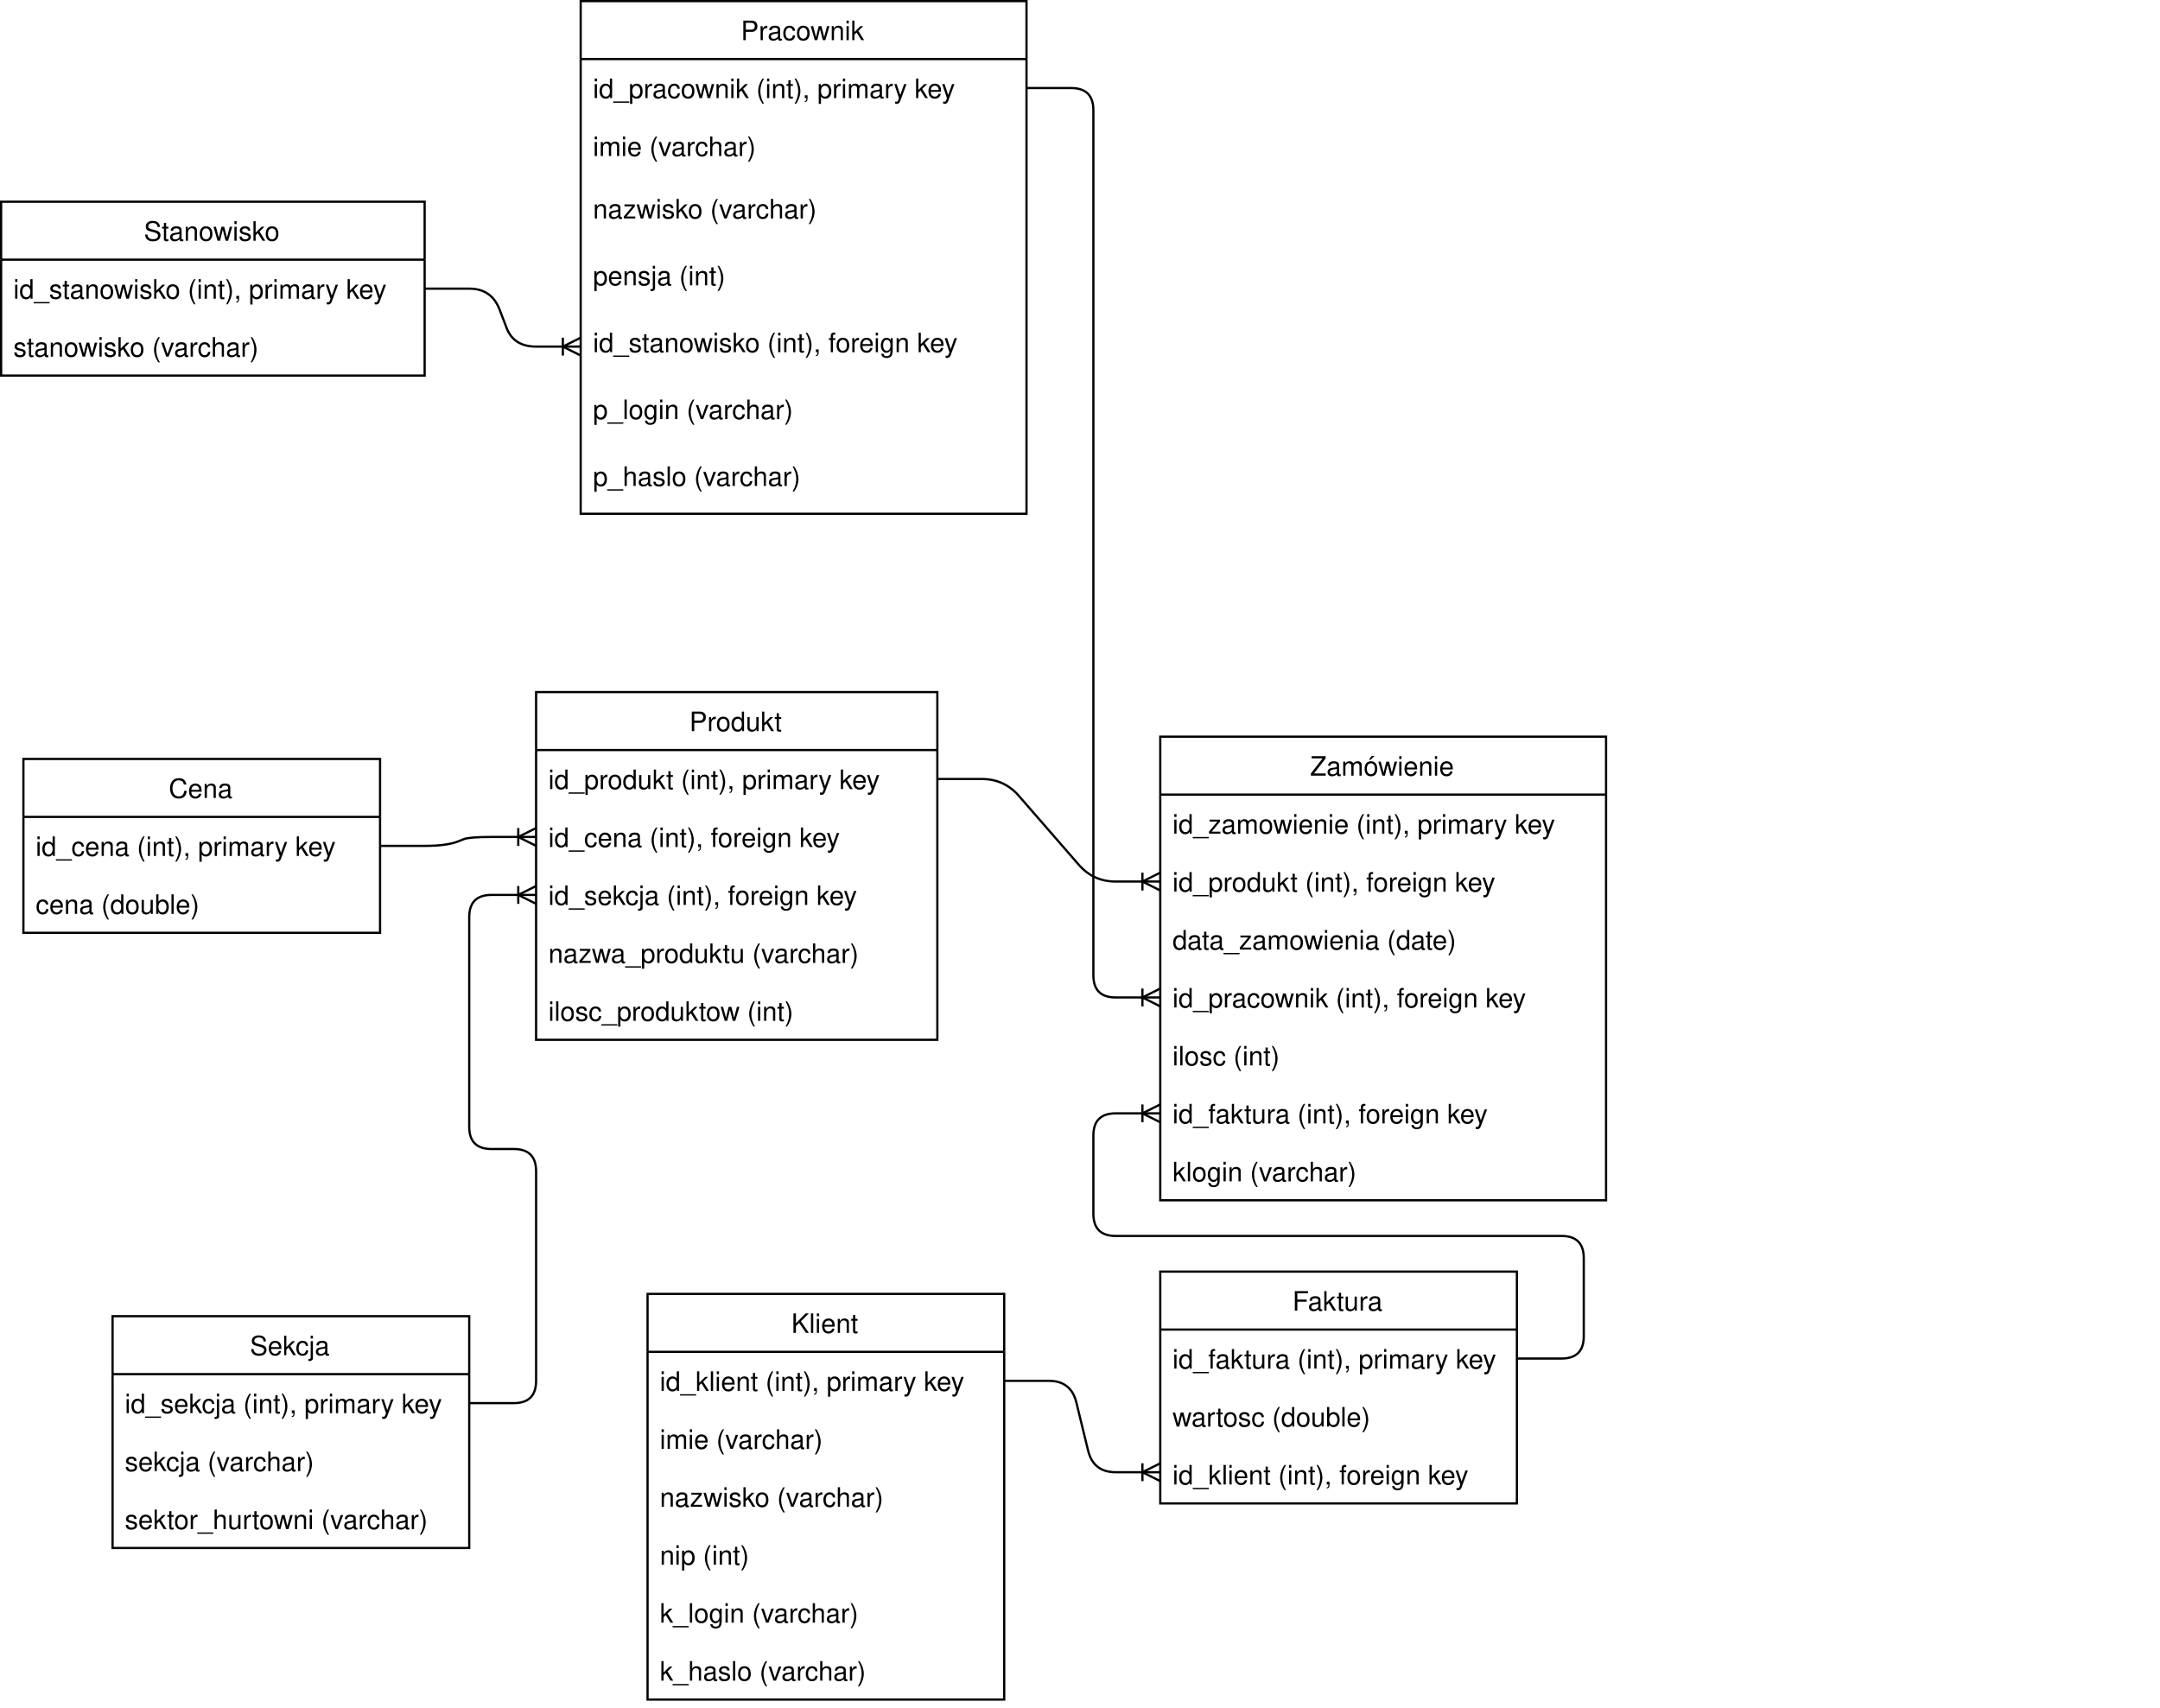
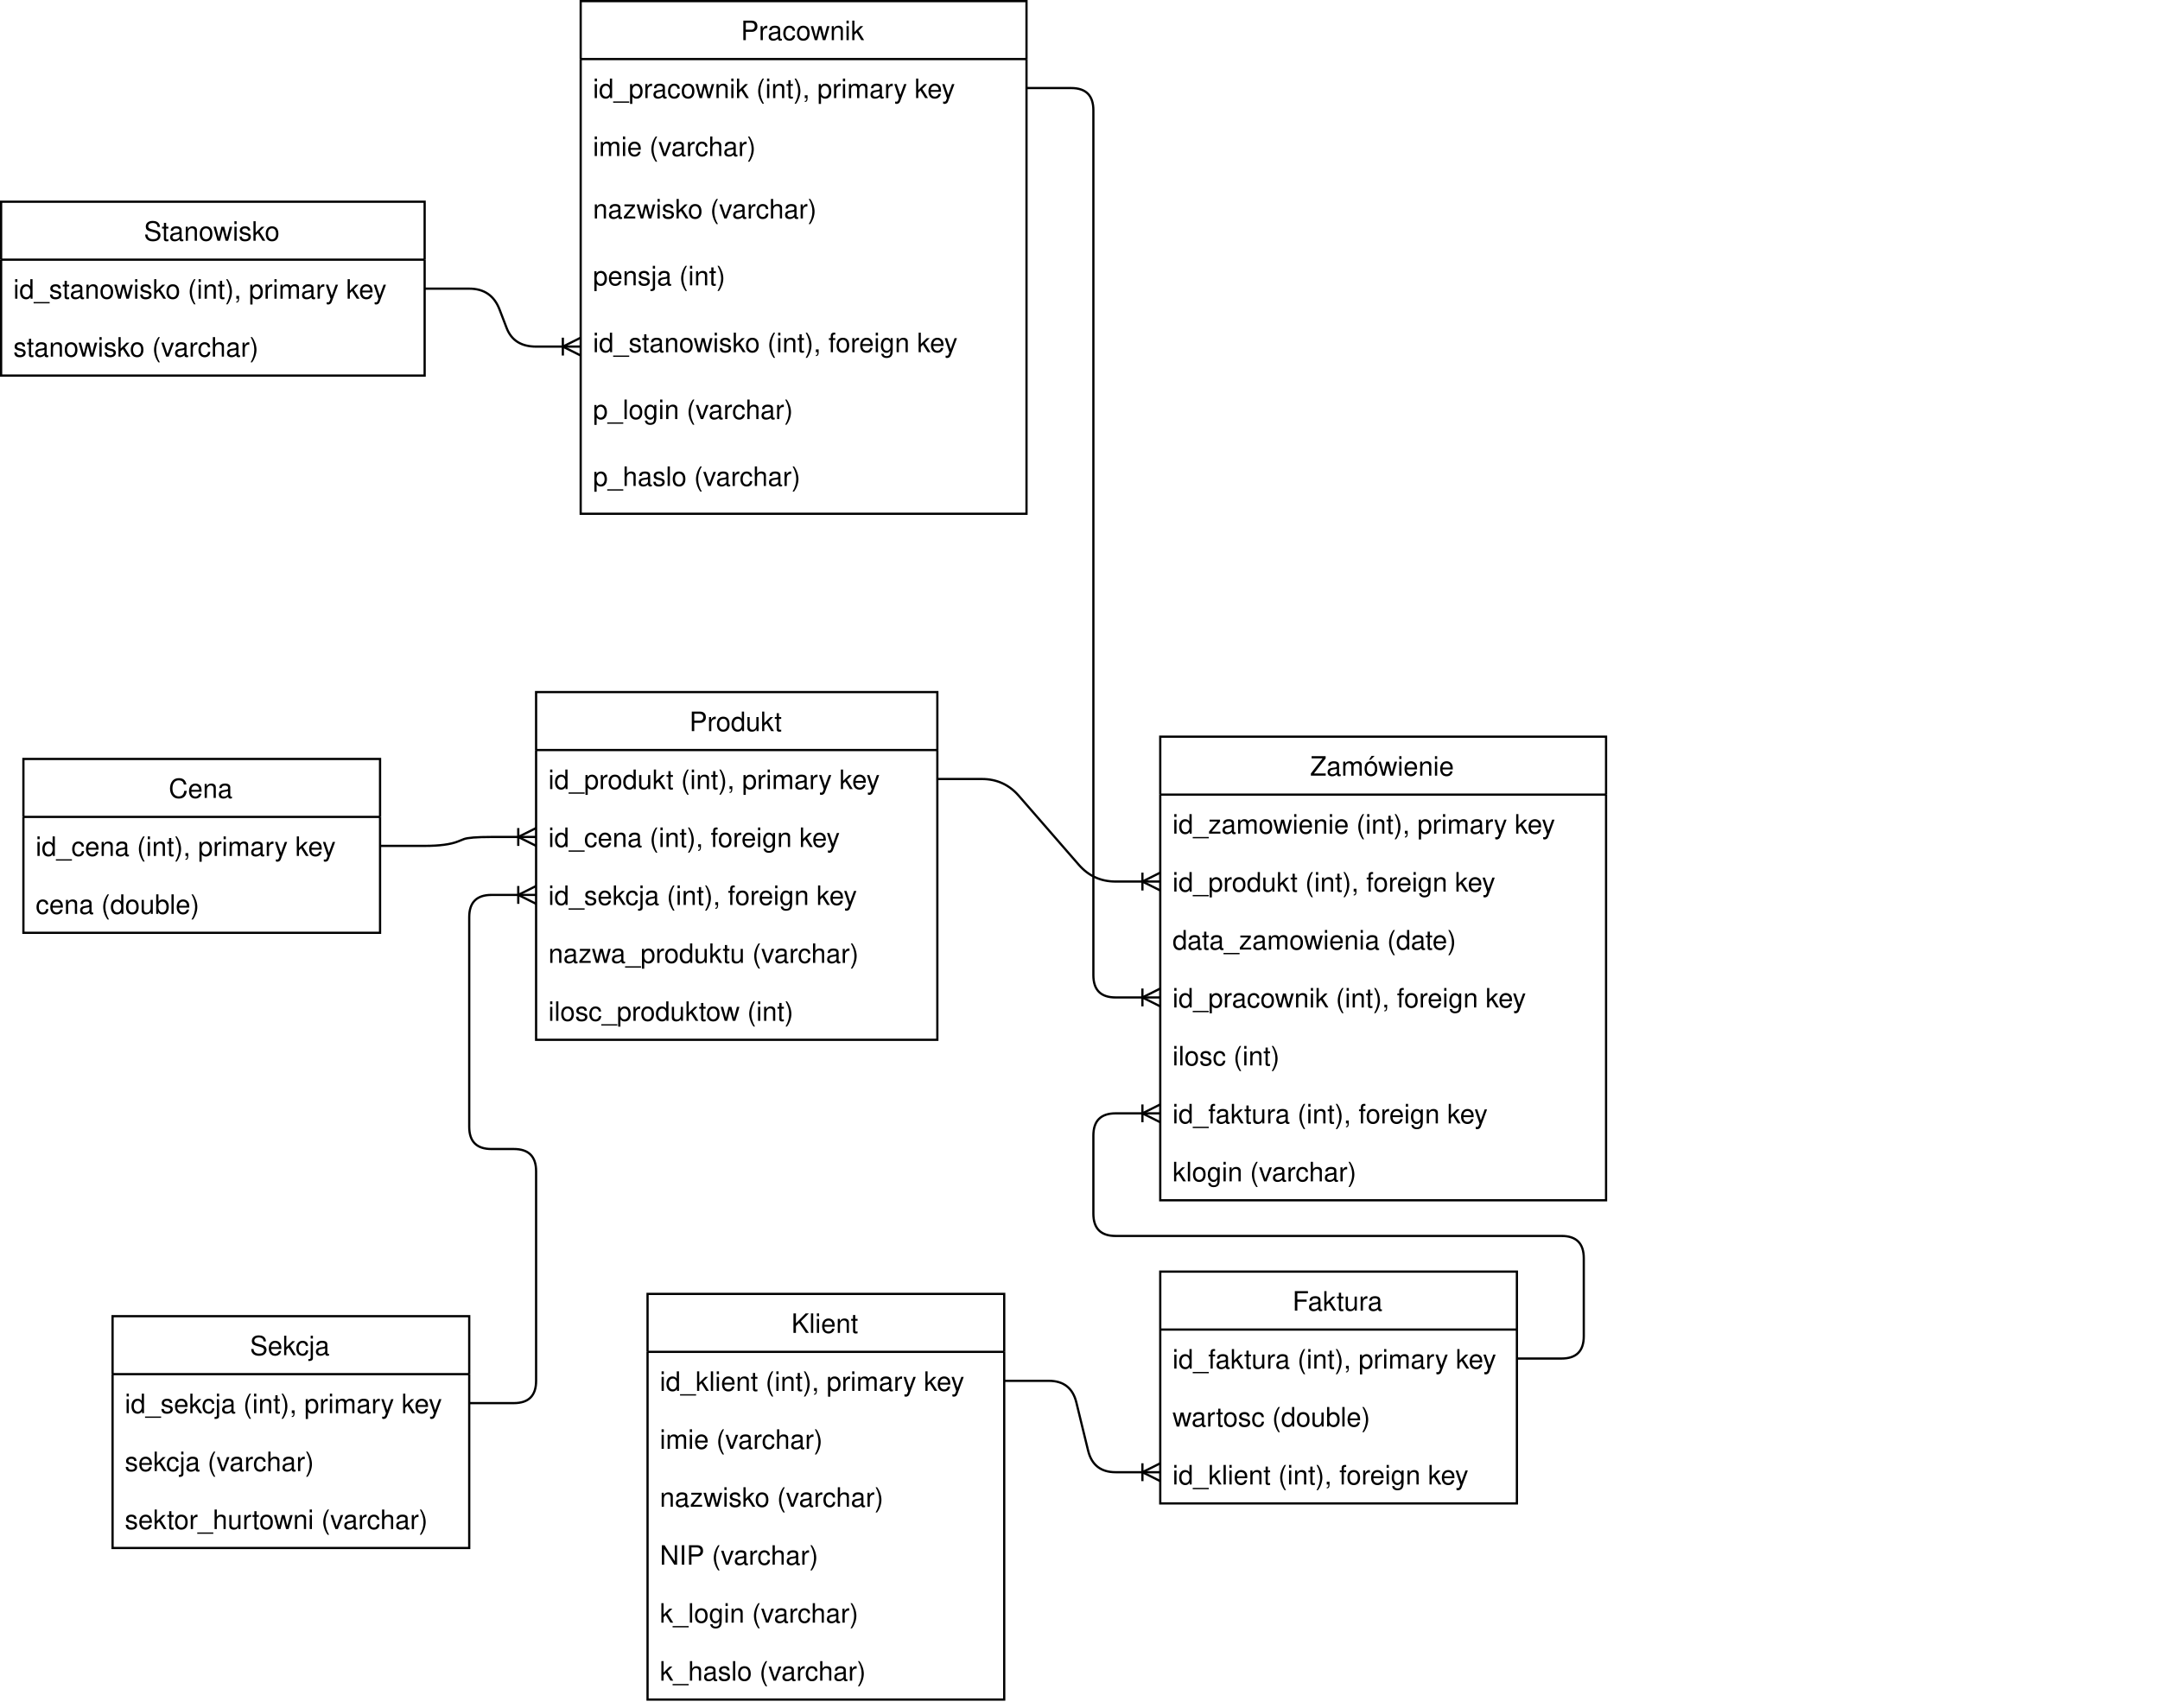
- <svg xmlns="http://www.w3.org/2000/svg" version="1.1" width="969px" height="766px" viewBox="-0.5 -0.5 969 766" content="&lt;mxfile host=&quot;app.diagrams.net&quot; modified=&quot;2020-05-31T12:50:58.427Z&quot; agent=&quot;5.0 (Windows NT 10.0; Win64; x64) AppleWebKit/537.36 (KHTML, like Gecko) Chrome/83.0.41.61 Safari/537.36&quot; etag=&quot;YiEPa21ywANILQ8A2whv&quot; version=&quot;13.1.3&quot; type=&quot;device&quot;&gt;&lt;diagram id=&quot;gSoE0fEDLi4IyfuPD69D&quot; name=&quot;Page-1&quot;&gt;7V1hc6I4GP41ztx9cEdAFD+utt272/auU2/udvdLJwtRUpF4EKv211+CiSKJCtagO5tOZ0oCBJLnSfK8b97QhjOYLj8lYBY+4ABGDbsVLBvOTcOmP+0e/cNyVuscq9dx1jnjBAU8b5sxRG+QZ7Z47hwFMN25kGAcETTbzfRxHEOf7OSBJMGL3ctGONp96gyMoZQx9EEk5/6LAhKucz27u83/DaJxKJ5sdXiNvwN/Mk7wPObPi3EM12emQBTD65iGIMCLXJZz23AGCcZkfTRdDmDE2lW02Pq+uz1nN6+cwJiUucH//PLH/OVm/p8X3A2fe/9MW52g6fF6vIJoztuCvy1ZicaBAW0rnqTPQmT1BCNAEI5vt2f6IxwTDqxF69YPyTRix/QQxsFHBhJN3j7RBvobP4B4xU4sEfkiLqLHX+lx64PLUzeMXy2RWPGEXG3eEimeJz48UFcBBKtP7k7eWp8gnkKSrOgFiy0FrBa/KczDLzKTrB1ed0kEOBfHmwI3z3jEiL603eIdx+nxcni3aYu0KGJdJX5XHtpCQXahILdYEAHJGBKpIHqQq/g2K2NOBRZZ3kVZFNO3/yK4whI5HrHklkhZapWjVX3ss8S4lkFxqEteGUvt1i65Oh5to7PQVC5JM08dS+LpNzBtDJxG31kgGCMo0TZdoGkE4g03+RnGBT9EUXAPVnjOWjwldCoQqX6IE/RGrweCvfR0Iphtd1hpKIoGOMIJzchmjfxNQ1YYf0wCU3rbo6CcVch6AMudC+9BSsQL4igCsxR9z16Z3Til7YviPiYET48x+hUmBC4PUnAPrnaHp3MUtVUUtVvefjbugF8ZaVtCGgXPb2CKBc6tXyjJfm3YA1b7BNGWYTWawJVEAdoKJEMwwRNYgEyBIojQOKbJCI7YbawZEVUaH3k2wTNW2Az4KB7fZ9fctLc5T7x1WBam946ibMQLURDAmIGMCSDg+4aEM9ZXstZz+/SXNvKAjWHuDauZ27e2afrLLk/IAMe0LgBleENKlwVklFEw4XAnOs6PDR9K0qGjiw2Oig2zBAfzCdmlwggnkAFlqKCFCq59aSq0JSoEtBW3QwNgfKBZ8FeD/rnR73oXRl9MTMWBAPh4EaOJGQpqJIPVal+aDbIcRBFO/S0NDOZnxtwpqwy1Ya4UhiMwIfMEmP5fJxfcGmVhuFoOXr8tHz43we+eH6DhX1PQlLv/JMLUPmI0eAWJH4LkZx8DJDhLU2E/7t6lNaAtmwOPwhYw5n9l898qWP9teYy3PJWDytUGsCzy99l7xvSvMMhvOs57TH8lF/T1dVdFBR/GZrKvkwcKu79mHnRUPEjhxH8xTKiTCQofQL1McGXZF4O3BRDzw9zIP534q8z+egnQlVcrM7NfEIC2sXEA6EJf4QCoF31PdgFKMF9XxMOp69t7pf3RtWqh4I+uVQuUrmaxeuPhFSEVYrSpvFa9W44jeFvXSrUclzPkWsVYqJUt1OZmiNnIUcUw1FHysr2fgu8ah9ryOLRHkBoTtYofsleaHAdMVBUVtM1IbVmQbmlghKgu3FUmab24y0sRFHeCk+dwnhC2IGkIoJMAKku0VgJ4MgGMFC0qTK+sFHWvTIrabkFzeKeGTRa1qFWvFhVR8DmaDjL/qVGi1ZVoEUy7W1KJdnWFStoKd4jKQ25kaBXPSLc0M65FhtqyySlIEOA5bUwjQc4O+sU1qCevlNYpQX6InRtiNfmoBBFhxlcjQZrtwt4N59QdRk2nUJJd8xYjT17HNUQtGpRliSqC4K6GqJJ/rnMiT9tOoaCatXJbDi26E7GFRi6/e2eR2yqpljX6bZWxRcoAUqOYK4in9llii+p14Mlz0oL2RR5BbkSzJtwvLprbyliiSYRgbHaT1cmEy3twZddYjao0++4EDDY6QEGjvXPw1Ug/1zni3Swr/bqFgqxuvdJPSJU90HNAdjGjnSbEYxyD6B6z7ptlvkBCVpwLYE5wgQ3cpGh96Ao74mvejDj3Zwu4V+ioTSEuPEqs0nx5V8+0ZG/WZz5AGx1eWYd39lhVR2W4WOI6v7dSGT6hmoONCq8wB2+6zY+jwjdszjFhuv7Cg1k714X6xTW4EFqFKG6UTrBBXifyF9fcHdnFFqNZw4RsawJcGbCvC/HJEP/59Oh2nPHdaAa/3if2YtmUPW6TZ7NRVz/wqlj9WoGX/WuT5xCkkRni9QKv2Jlf7xjfkzWdBPPPvtrHp8Hji33X9tlLt7Coc+qadLdglVp1f/VSNkGpVR9jLkKNm+GE6LiCD0+1TaOnoKa24DhLYVwGz2kOZuNqOHVeapWmxwFXg4oN2qYlSzY6d6lgNIku7FUOh1qxl6F/3H42zoz1lcf6wkjfVMRBq78KVNyJqRAcT9Cn3XIcwdzjCnHXm4ij3PPK8AlEBCYxILDPFnJSHbpiz8dKld8oNDNOhVHHLs3Ra/lwrSLWyLi29WJe+gu1uiSn7PQwju0acFfMB0rcD00/7/N5SLjPYJzmN4MbxM+KuKVYxa4XcuXOq33GpYkl00oGxVcLtZFB6eyWPQ0zs8qhH/eydoc23GXDcmYWOfRLe8VOgnPhTpPbf+u1tgq3/zfNuf0f&lt;/diagram&gt;&lt;/mxfile&gt;">
+ <svg xmlns="http://www.w3.org/2000/svg" version="1.1" width="969px" height="766px" viewBox="-0.5 -0.5 969 766" content="&lt;mxfile host=&quot;app.diagrams.net&quot; modified=&quot;2020-06-02T11:05:27.100Z&quot; agent=&quot;5.0 (Windows NT 10.0; Win64; x64) AppleWebKit/537.36 (KHTML, like Gecko) Chrome/83.0.41.61 Safari/537.36&quot; etag=&quot;z9Ik-2eyiTdtrTGvD6bW&quot; version=&quot;13.1.11&quot; type=&quot;device&quot;&gt;&lt;diagram id=&quot;gSoE0fEDLi4IyfuPD69D&quot; name=&quot;Page-1&quot;&gt;7V1dc9o4FP01zGwf6PgDg/NYSNLtNulmws5u05eMagtQMBZriwD59SsZCYwlwCbI0FnNZKZItmVL50g69+pKbbi9yeJzAqajexzCqOFY4aLhXjccx7GsK/oPy1mucuwr113lDBMU8rxNRh+9QZ5p8dwZCmG6dSPBOCJoup0Z4DiGAdnKA0mC59u3DXC0/dYpGEIpox+ASM79B4VktMr1nc4m/3eIhiPxZrvNa/wTBONhgmcxf1+MY7i6MgGiGF7HdARCPM9luTcNt5dgTFa/JosejFi7ihZbPXe74+r6kxMYkzIPBF9f/pi9XM/+9cPb/vPV3xOrHTZ9Xo9XEM14W/CvJUvRODCkbcWT9F2ILB9hBAjC8c3mSneAY8KBtWnduiMyidhv+hPG4ScGEk3ePNIG+gvfg3jJLiwQ+S5uor+f6G/ro8dT14xflkgseUKuNm+JFM+SAO6pqwCC1Sf3JG+tzxBPIEmW9Ib5hgK2xR8a5eEXmUnWDq/bJAKci8N1get3PGBEP9qxeMdxr3g5vNu0RFoUsaoSfyoPbaEgp1CQVyyIgGQIiVQQ/ZGr+CYrY04FFtn+WVkU06//LrjCEjkeseSGSFlqmaNVfeyzxbiWQbGvS14YSx1rm1xtn7bRSWgql6SZp64t8fQHmDR6bqPrzhGMEZRom87RJALxmpv8CuNCMEJReAeWeMZaPCV0KhCp7ggn6I3eDwR76eVEMNtps9JQFPVwhBOakc0a+Yf6rDD+mgSm9LEHQTm7kHUPFls33oGUiA/EUQSmKfqZfTJ7cELbF8VdTAieHGL0K0wIXOyl4A5cnTZP5yjqqCjqWP5uNm6BXxlpR0Iahc9vYIIFztZvlGQfGk6P1T5BtGVYjcZwKVGAtgLJEEzwGBYgU6AIIjSMaTKCA/YYa0ZElcYnnk3wlBU2BQGKh3fZPdetTc4jbx2Whemzgygb8UYoDGHMQMYEEPBzTcIp6ytZ63ld+kcbucfGMO+a1czr2ps0/WO3J6SHY1oXgDK8IaXLHDLKKJiwvxMd5seaDyXp0NbFBlfFhmmCw9mYbFNhgBPIgDJU0EIFzzk3FVoSFULaipuhATA+0Cz4waB/avQ7/pnRFxNTcSAAAZ7HaGyGghrJYFutc7NBloMowmmwoYHB/MSYu2WVoTbMlcJwAMZklgDT/+vkglejLBwtF73XH4v7r03wxQ9C1P9zAppy9x9HmNpHjAavIAlGIDFjwOlx98+tAR3ZHHgQtoAx/yub/3bB+m/JY7ztqxxUnjaAZZG/y94zpn+Fzr7uOO8x/ZVc0NfXPRUVAhibyb5OHijs/pp50FbxIIXj4MUwoU4mKHwA9TLBk2VfDN7mQMwPMyP/dOKvMvvrJUBHXq3MzH5BANrGxgGgC32FA6Be9H3ZBSjBfFkRD8eub++U9gfXqoWCP7hWLVC6mMXqtYdXhFSI0abyWvV2Oa7gbV0r1XJcTp9rFWOhVrZQm+shZi1HFcNQW8nL1m4Kvmscasnj0A5BakzUKv6oq9Lk2GOiqqigbUZqyYJ0QwMjRHXhrjJJ68VdXoqguBOcPI9mCWELkoYAOgmgskRrJYAvE8BI0aLC9MtKUe/CpKjjFTSHf2zYZFGL2vVqUREFn6NpL/OfGiVaXYkWwXQ6JZVoR1eopKNwh6g85EaGVvGMdEoz41JkqCObnIIEIZ7RxjQS5OSgn12D+vJKaZ0S5JfYuSFWkw9KEBFmfDESpNkq7N1wj91h1HQLJTk1bzHy5XVcQ9SiQVmWqCII7mKIKvnn2kfytOUWCqpZK7fk0KJbEVto5PK7dxZ5Vkm1rNFvq4wtUgaQGsVcQTy1ThJbVK8DT56T5rQv8ghyI5o14X520dxSxhKNIwRjs5usTiac34Mru8ZqVKXZuRMwXOsABY12zsEXI/0894B3s6z06xQKsjv1Sj8hVXZAzwHZxox2mhEe4hhEd5h13yzzBRKy5FwAM4ILbOAmhfWxI+yIp7wZcepjC7hX6KBNIW48SKzSfHlXz7Rlb9ZXPkAbHV5Zh7d3WFUHZbhY4jq9t1IZPqGag40KrzAHr7vNr6PC12zOMWGyOuHBrJ3rQv3sGlwIrUIUN0rH2CCvE/mza+627GL79uXBgK4TdGXQvi7Ux3387fHBa7vD28EUPt0lznzRlL1u42ezWVc/8Kp4/VqBl31s4+cRSCMzzOsFXrE7v95x/krWdRLM//cVPz4VHl7wu7SjL73Cws6x69KdgmVq133ypWyGUss+xlyIGlfDERFyBT+eaqvGlYKa2gLkbIWBGT6nOZiNu+HYeckqTY897gYVG7RNS7ZseG5TwWgSXdirnA61Yi9D/7A5Os6M9ZXH+sJI31TEQqtPBiruxlQIjkcY0G45jGDudYXY63XUUe59ZfgEIgKTGBDYZYs5qQ5dsePAUuU5hWbGqTDqOKU5eimH1yrijYx7Wy/mpU+p1SU5ZaeHcW7XgLtiPlDivm/6eZ/PQ8J9CuM0vyHcIH5SxG3FSna9kCt3X+0yLk08mVYyKE4u1EYGpbNb9jRMzSqHftzL2h3acJcNy6lZ5NAv7RW7CU6FO01u/muvlVW4+b/T3Jv/AA==&lt;/diagram&gt;&lt;/mxfile&gt;">
  <defs>
    <clipPath id="mx-clip-524-361-192-26-0">
      <rect x="524" y="361" width="192" height="26" />
    </clipPath>
    <clipPath id="mx-clip-524-387-192-26-0">
      <rect x="524" y="387" width="192" height="26" />
    </clipPath>
    <clipPath id="mx-clip-524-413-192-26-0">
      <rect x="524" y="413" width="192" height="26" />
    </clipPath>
    <clipPath id="mx-clip-524-439-192-26-0">
      <rect x="524" y="439" width="192" height="26" />
    </clipPath>
    <clipPath id="mx-clip-524-465-192-26-0">
      <rect x="524" y="465" width="192" height="26" />
    </clipPath>
    <clipPath id="mx-clip-524-491-192-26-0">
      <rect x="524" y="491" width="192" height="26" />
    </clipPath>
    <clipPath id="mx-clip-524-517-192-26-0">
      <rect x="524" y="517" width="192" height="26" />
    </clipPath>
    <clipPath id="mx-clip-244-341-172-26-0">
      <rect x="244" y="341" width="172" height="26" />
    </clipPath>
    <clipPath id="mx-clip-244-367-172-26-0">
      <rect x="244" y="367" width="172" height="26" />
    </clipPath>
    <clipPath id="mx-clip-244-393-172-26-0">
      <rect x="244" y="393" width="172" height="26" />
    </clipPath>
    <clipPath id="mx-clip-244-419-172-26-0">
      <rect x="244" y="419" width="172" height="26" />
    </clipPath>
    <clipPath id="mx-clip-244-445-172-26-0">
      <rect x="244" y="445" width="172" height="26" />
    </clipPath>
    <clipPath id="mx-clip-54-621-152-26-0">
      <rect x="54" y="621" width="152" height="26" />
    </clipPath>
    <clipPath id="mx-clip-54-647-152-26-0">
      <rect x="54" y="647" width="152" height="26" />
    </clipPath>
    <clipPath id="mx-clip-54-673-152-26-0">
      <rect x="54" y="673" width="152" height="26" />
    </clipPath>
    <clipPath id="mx-clip-14-371-152-26-0">
      <rect x="14" y="371" width="152" height="26" />
    </clipPath>
    <clipPath id="mx-clip-14-397-152-26-0">
      <rect x="14" y="397" width="152" height="26" />
    </clipPath>
    <clipPath id="mx-clip-524-601-152-26-0">
      <rect x="524" y="601" width="152" height="26" />
    </clipPath>
    <clipPath id="mx-clip-524-627-152-26-0">
      <rect x="524" y="627" width="152" height="26" />
    </clipPath>
    <clipPath id="mx-clip-524-653-152-26-0">
      <rect x="524" y="653" width="152" height="26" />
    </clipPath>
    <clipPath id="mx-clip-294-611-152-26-0">
      <rect x="294" y="611" width="152" height="26" />
    </clipPath>
    <clipPath id="mx-clip-294-637-152-26-0">
      <rect x="294" y="637" width="152" height="26" />
    </clipPath>
    <clipPath id="mx-clip-294-663-152-26-0">
      <rect x="294" y="663" width="152" height="26" />
    </clipPath>
    <clipPath id="mx-clip-294-689-152-26-0">
      <rect x="294" y="689" width="152" height="26" />
    </clipPath>
    <clipPath id="mx-clip-294-715-152-26-0">
      <rect x="294" y="715" width="152" height="26" />
    </clipPath>
    <clipPath id="mx-clip-294-741-152-26-0">
      <rect x="294" y="741" width="152" height="26" />
    </clipPath>
    <clipPath id="mx-clip-4-121-182-26-0">
      <rect x="4" y="121" width="182" height="26" />
    </clipPath>
    <clipPath id="mx-clip-4-147-182-26-0">
      <rect x="4" y="147" width="182" height="26" />
    </clipPath>
    <clipPath id="mx-clip-264-31-192-26-0">
      <rect x="264" y="31" width="192" height="26" />
    </clipPath>
    <clipPath id="mx-clip-264-57-192-28-0">
      <rect x="264" y="57" width="192" height="28" />
    </clipPath>
    <clipPath id="mx-clip-264-85-192-30-0">
      <rect x="264" y="85" width="192" height="30" />
    </clipPath>
    <clipPath id="mx-clip-264-115-192-30-0">
      <rect x="264" y="115" width="192" height="30" />
    </clipPath>
    <clipPath id="mx-clip-264-145-192-30-0">
      <rect x="264" y="145" width="192" height="30" />
    </clipPath>
    <clipPath id="mx-clip-264-175-192-30-0">
      <rect x="264" y="175" width="192" height="30" />
    </clipPath>
    <clipPath id="mx-clip-264-205-192-30-0">
      <rect x="264" y="205" width="192" height="30" />
    </clipPath>
  </defs>
  <g>
    <path d="M 450 619 L 470 619 Q 480 619 482.37 628.72 L 487.63 650.28 Q 490 660 500 660 L 520 660" fill="none" stroke="#000000" stroke-miterlimit="10" pointer-events="stroke" />
    <path d="M 512 664 L 512 656 M 520 656 L 512 660 L 520 664" fill="none" stroke="#000000" stroke-miterlimit="10" pointer-events="all" />
    <path d="M 190 129 L 210 129 Q 220 129 223.59 138.33 L 226.79 146.67 Q 230 155 240 155 L 260 155" fill="none" stroke="#000000" stroke-miterlimit="10" pointer-events="stroke" />
    <path d="M 252 159 L 252 151 M 260 151 L 252 155 L 260 159" fill="none" stroke="#000000" stroke-miterlimit="10" pointer-events="all" />
    <path d="M 520 356 L 520 330 L 720 330 L 720 356" fill="none" stroke="#000000" stroke-miterlimit="10" pointer-events="all" />
    <path d="M 520 356 L 520 538 L 720 538 L 720 356" fill="none" stroke="#000000" stroke-miterlimit="10" pointer-events="none" />
    <path d="M 520 356 L 720 356" fill="none" stroke="#000000" stroke-miterlimit="10" pointer-events="none" />
    <g fill="#000000" font-family="Helvetica" text-anchor="middle" font-size="12px">
      <text x="619.5" y="347.5">Zamówienie</text>
    </g>
    <g fill="#000000" font-family="Helvetica" clip-path="url(#mx-clip-524-361-192-26-0)" font-size="12px">
      <text x="525.5" y="373.5">id_zamowienie (int), primary key</text>
    </g>
    <g fill="#000000" font-family="Helvetica" clip-path="url(#mx-clip-524-387-192-26-0)" font-size="12px">
      <text x="525.5" y="399.5">id_produkt (int), foreign key</text>
    </g>
    <g fill="#000000" font-family="Helvetica" clip-path="url(#mx-clip-524-413-192-26-0)" font-size="12px">
      <text x="525.5" y="425.5">data_zamowienia (date)</text>
    </g>
    <g fill="#000000" font-family="Helvetica" clip-path="url(#mx-clip-524-439-192-26-0)" font-size="12px">
      <text x="525.5" y="451.5">id_pracownik (int), foreign key</text>
    </g>
    <g fill="#000000" font-family="Helvetica" clip-path="url(#mx-clip-524-465-192-26-0)" font-size="12px">
      <text x="525.5" y="477.5">ilosc (int)</text>
    </g>
    <g fill="#000000" font-family="Helvetica" clip-path="url(#mx-clip-524-491-192-26-0)" font-size="12px">
      <text x="525.5" y="503.5">id_faktura (int), foreign key</text>
    </g>
    <g fill="#000000" font-family="Helvetica" clip-path="url(#mx-clip-524-517-192-26-0)" font-size="12px">
      <text x="525.5" y="529.5">klogin (varchar)</text>
    </g>
    <path d="M 240 336 L 240 310 L 420 310 L 420 336" fill="none" stroke="#000000" stroke-miterlimit="10" pointer-events="none" />
    <path d="M 240 336 L 240 466 L 420 466 L 420 336" fill="none" stroke="#000000" stroke-miterlimit="10" pointer-events="none" />
    <path d="M 240 336 L 420 336" fill="none" stroke="#000000" stroke-miterlimit="10" pointer-events="none" />
    <g fill="#000000" font-family="Helvetica" text-anchor="middle" font-size="12px">
      <text x="329.5" y="327.5">Produkt</text>
    </g>
    <g fill="#000000" font-family="Helvetica" clip-path="url(#mx-clip-244-341-172-26-0)" font-size="12px">
      <text x="245.5" y="353.5">id_produkt (int), primary key</text>
    </g>
    <g fill="#000000" font-family="Helvetica" clip-path="url(#mx-clip-244-367-172-26-0)" font-size="12px">
      <text x="245.5" y="379.5">id_cena (int), foreign key</text>
    </g>
    <g fill="#000000" font-family="Helvetica" clip-path="url(#mx-clip-244-393-172-26-0)" font-size="12px">
      <text x="245.5" y="405.5">id_sekcja (int), foreign key</text>
    </g>
    <g fill="#000000" font-family="Helvetica" clip-path="url(#mx-clip-244-419-172-26-0)" font-size="12px">
      <text x="245.5" y="431.5">nazwa_produktu (varchar)</text>
    </g>
    <g fill="#000000" font-family="Helvetica" clip-path="url(#mx-clip-244-445-172-26-0)" font-size="12px">
      <text x="245.5" y="457.5">ilosc_produktow (int)</text>
    </g>
    <path d="M 210 629 L 230 629 Q 240 629 240 619 L 240 525 Q 240 515 230 515 L 220 515 Q 210 515 210 505 L 210 411 Q 210 401 220 401 L 240 401" fill="none" stroke="#000000" stroke-miterlimit="10" pointer-events="none" />
    <path d="M 232 405 L 232 397 M 240 397 L 232 401 L 240 405" fill="none" stroke="#000000" stroke-miterlimit="10" pointer-events="none" />
    <path d="M 50 616 L 50 590 L 210 590 L 210 616" fill="none" stroke="#000000" stroke-miterlimit="10" pointer-events="none" />
    <path d="M 50 616 L 50 694 L 210 694 L 210 616" fill="none" stroke="#000000" stroke-miterlimit="10" pointer-events="none" />
    <path d="M 50 616 L 210 616" fill="none" stroke="#000000" stroke-miterlimit="10" pointer-events="none" />
    <g fill="#000000" font-family="Helvetica" text-anchor="middle" font-size="12px">
      <text x="129.5" y="607.5">Sekcja</text>
    </g>
    <g fill="#000000" font-family="Helvetica" clip-path="url(#mx-clip-54-621-152-26-0)" font-size="12px">
      <text x="55.5" y="633.5">id_sekcja (int), primary key</text>
    </g>
    <g fill="#000000" font-family="Helvetica" clip-path="url(#mx-clip-54-647-152-26-0)" font-size="12px">
      <text x="55.5" y="659.5">sekcja (varchar)</text>
    </g>
    <g fill="#000000" font-family="Helvetica" clip-path="url(#mx-clip-54-673-152-26-0)" font-size="12px">
      <text x="55.5" y="685.5">sektor_hurtowni (varchar)</text>
    </g>
    <path d="M 170 379 L 190 379 Q 200 379 205 377 L 207.5 376 Q 210 375 220 375 L 240 375" fill="none" stroke="#000000" stroke-miterlimit="10" pointer-events="none" />
    <path d="M 232 379 L 232 371 M 240 371 L 232 375 L 240 379" fill="none" stroke="#000000" stroke-miterlimit="10" pointer-events="none" />
    <path d="M 10 366 L 10 340 L 170 340 L 170 366" fill="none" stroke="#000000" stroke-miterlimit="10" pointer-events="none" />
    <path d="M 10 366 L 10 418 L 170 418 L 170 366" fill="none" stroke="#000000" stroke-miterlimit="10" pointer-events="none" />
    <path d="M 10 366 L 170 366" fill="none" stroke="#000000" stroke-miterlimit="10" pointer-events="none" />
    <g fill="#000000" font-family="Helvetica" text-anchor="middle" font-size="12px">
      <text x="89.5" y="357.5">Cena</text>
    </g>
    <g fill="#000000" font-family="Helvetica" clip-path="url(#mx-clip-14-371-152-26-0)" font-size="12px">
      <text x="15.5" y="383.5">id_cena (int), primary key</text>
    </g>
    <g fill="#000000" font-family="Helvetica" clip-path="url(#mx-clip-14-397-152-26-0)" font-size="12px">
      <text x="15.5" y="409.5">cena (double)</text>
    </g>
    <path d="M 420 349 L 440 349 Q 450 349 456.56 356.55 L 483.44 387.45 Q 490 395 500 395 L 520 395" fill="none" stroke="#000000" stroke-miterlimit="10" pointer-events="none" />
    <path d="M 512 399 L 512 391 M 520 391 L 512 395 L 520 399" fill="none" stroke="#000000" stroke-miterlimit="10" pointer-events="none" />
    <path d="M 680 609 L 700 609 Q 710 609 710 599 L 710 564 Q 710 554 700 554 L 500 554 Q 490 554 490 544 L 490 509 Q 490 499 500 499 L 520 499" fill="none" stroke="#000000" stroke-miterlimit="10" pointer-events="none" />
    <path d="M 512 503 L 512 495 M 520 495 L 512 499 L 520 503" fill="none" stroke="#000000" stroke-miterlimit="10" pointer-events="none" />
    <path d="M 520 596 L 520 570 L 680 570 L 680 596" fill="none" stroke="#000000" stroke-miterlimit="10" pointer-events="none" />
    <path d="M 520 596 L 520 674 L 680 674 L 680 596" fill="none" stroke="#000000" stroke-miterlimit="10" pointer-events="none" />
    <path d="M 520 596 L 680 596" fill="none" stroke="#000000" stroke-miterlimit="10" pointer-events="none" />
    <g fill="#000000" font-family="Helvetica" text-anchor="middle" font-size="12px">
      <text x="599.5" y="587.5">Faktura</text>
    </g>
    <g fill="#000000" font-family="Helvetica" clip-path="url(#mx-clip-524-601-152-26-0)" font-size="12px">
      <text x="525.5" y="613.5">id_faktura (int), primary key</text>
    </g>
    <g fill="#000000" font-family="Helvetica" clip-path="url(#mx-clip-524-627-152-26-0)" font-size="12px">
      <text x="525.5" y="639.5">wartosc (double)</text>
    </g>
    <g fill="#000000" font-family="Helvetica" clip-path="url(#mx-clip-524-653-152-26-0)" font-size="12px">
      <text x="525.5" y="665.5">id_klient (int), foreign key</text>
    </g>
    <path d="M 410 580 L 410 580" fill="none" stroke="#000000" stroke-miterlimit="10" pointer-events="none" />
    <path d="M 410 580 L 410 580 L 410 580 L 410 580 Z" fill="#000000" stroke="#000000" stroke-miterlimit="10" pointer-events="none" />
    <path d="M 290 606 L 290 580 L 450 580 L 450 606" fill="none" stroke="#000000" stroke-miterlimit="10" pointer-events="none" />
    <path d="M 290 606 L 290 762 L 450 762 L 450 606" fill="none" stroke="#000000" stroke-miterlimit="10" pointer-events="none" />
    <path d="M 290 606 L 450 606" fill="none" stroke="#000000" stroke-miterlimit="10" pointer-events="none" />
    <g fill="#000000" font-family="Helvetica" text-anchor="middle" font-size="12px">
      <text x="369.5" y="597.5">Klient</text>
    </g>
    <g fill="#000000" font-family="Helvetica" clip-path="url(#mx-clip-294-611-152-26-0)" font-size="12px">
      <text x="295.5" y="623.5">id_klient (int), primary key</text>
    </g>
    <g fill="#000000" font-family="Helvetica" clip-path="url(#mx-clip-294-637-152-26-0)" font-size="12px">
      <text x="295.5" y="649.5">imie (varchar)</text>
    </g>
    <g fill="#000000" font-family="Helvetica" clip-path="url(#mx-clip-294-663-152-26-0)" font-size="12px">
      <text x="295.5" y="675.5">nazwisko (varchar)</text>
    </g>
    <g fill="#000000" font-family="Helvetica" clip-path="url(#mx-clip-294-689-152-26-0)" font-size="12px">
-       <text x="295.5" y="701.5">nip (int)</text>
+       <text x="295.5" y="701.5">NIP (varchar)</text>
    </g>
    <g fill="#000000" font-family="Helvetica" clip-path="url(#mx-clip-294-715-152-26-0)" font-size="12px">
      <text x="295.5" y="727.5">k_login (varchar)</text>
    </g>
    <g fill="#000000" font-family="Helvetica" clip-path="url(#mx-clip-294-741-152-26-0)" font-size="12px">
      <text x="295.5" y="753.5">k_haslo (varchar)</text>
    </g>
    <path d="M 460 39 L 480 39 Q 490 39 490 49 L 490 233 Q 490 243 490 253 L 490 437 Q 490 447 500 447 L 520 447" fill="none" stroke="#000000" stroke-miterlimit="10" pointer-events="none" />
    <path d="M 512 451 L 512 443 M 520 443 L 512 447 L 520 451" fill="none" stroke="#000000" stroke-miterlimit="10" pointer-events="none" />
    <path d="M 0 116 L 0 90 L 190 90 L 190 116" fill="none" stroke="#000000" stroke-miterlimit="10" pointer-events="none" />
    <path d="M 0 116 L 0 168 L 190 168 L 190 116" fill="none" stroke="#000000" stroke-miterlimit="10" pointer-events="none" />
    <path d="M 0 116 L 190 116" fill="none" stroke="#000000" stroke-miterlimit="10" pointer-events="none" />
    <g fill="#000000" font-family="Helvetica" text-anchor="middle" font-size="12px">
      <text x="94.5" y="107.5">Stanowisko</text>
    </g>
    <g fill="#000000" font-family="Helvetica" clip-path="url(#mx-clip-4-121-182-26-0)" font-size="12px">
      <text x="5.5" y="133.5">id_stanowisko (int), primary key</text>
    </g>
    <g fill="#000000" font-family="Helvetica" clip-path="url(#mx-clip-4-147-182-26-0)" font-size="12px">
      <text x="5.5" y="159.5">stanowisko (varchar)</text>
    </g>
    <path d="M 260 26 L 260 0 L 460 0 L 460 26" fill="none" stroke="#000000" stroke-miterlimit="10" pointer-events="none" />
    <path d="M 260 26 L 260 230 L 460 230 L 460 26" fill="none" stroke="#000000" stroke-miterlimit="10" pointer-events="none" />
    <path d="M 260 26 L 460 26" fill="none" stroke="#000000" stroke-miterlimit="10" pointer-events="none" />
    <g fill="#000000" font-family="Helvetica" text-anchor="middle" font-size="12px">
      <text x="359.5" y="17.5">Pracownik</text>
    </g>
    <g fill="#000000" font-family="Helvetica" clip-path="url(#mx-clip-264-31-192-26-0)" font-size="12px">
      <text x="265.5" y="43.5">id_pracownik (int), primary key</text>
    </g>
    <g fill="#000000" font-family="Helvetica" clip-path="url(#mx-clip-264-57-192-28-0)" font-size="12px">
      <text x="265.5" y="69.5">imie (varchar)</text>
    </g>
    <g fill="#000000" font-family="Helvetica" clip-path="url(#mx-clip-264-85-192-30-0)" font-size="12px">
      <text x="265.5" y="97.5">nazwisko (varchar)</text>
    </g>
    <g fill="#000000" font-family="Helvetica" clip-path="url(#mx-clip-264-115-192-30-0)" font-size="12px">
      <text x="265.5" y="127.5">pensja (int)</text>
    </g>
    <g fill="#000000" font-family="Helvetica" clip-path="url(#mx-clip-264-145-192-30-0)" font-size="12px">
      <text x="265.5" y="157.5">id_stanowisko (int), foreign key</text>
    </g>
    <g fill="#000000" font-family="Helvetica" clip-path="url(#mx-clip-264-175-192-30-0)" font-size="12px">
      <text x="265.5" y="187.5">p_login (varchar)</text>
    </g>
    <g fill="#000000" font-family="Helvetica" clip-path="url(#mx-clip-264-205-192-30-0)" font-size="12px">
      <text x="265.5" y="217.5">p_haslo (varchar)</text>
    </g>
  </g>
</svg>
